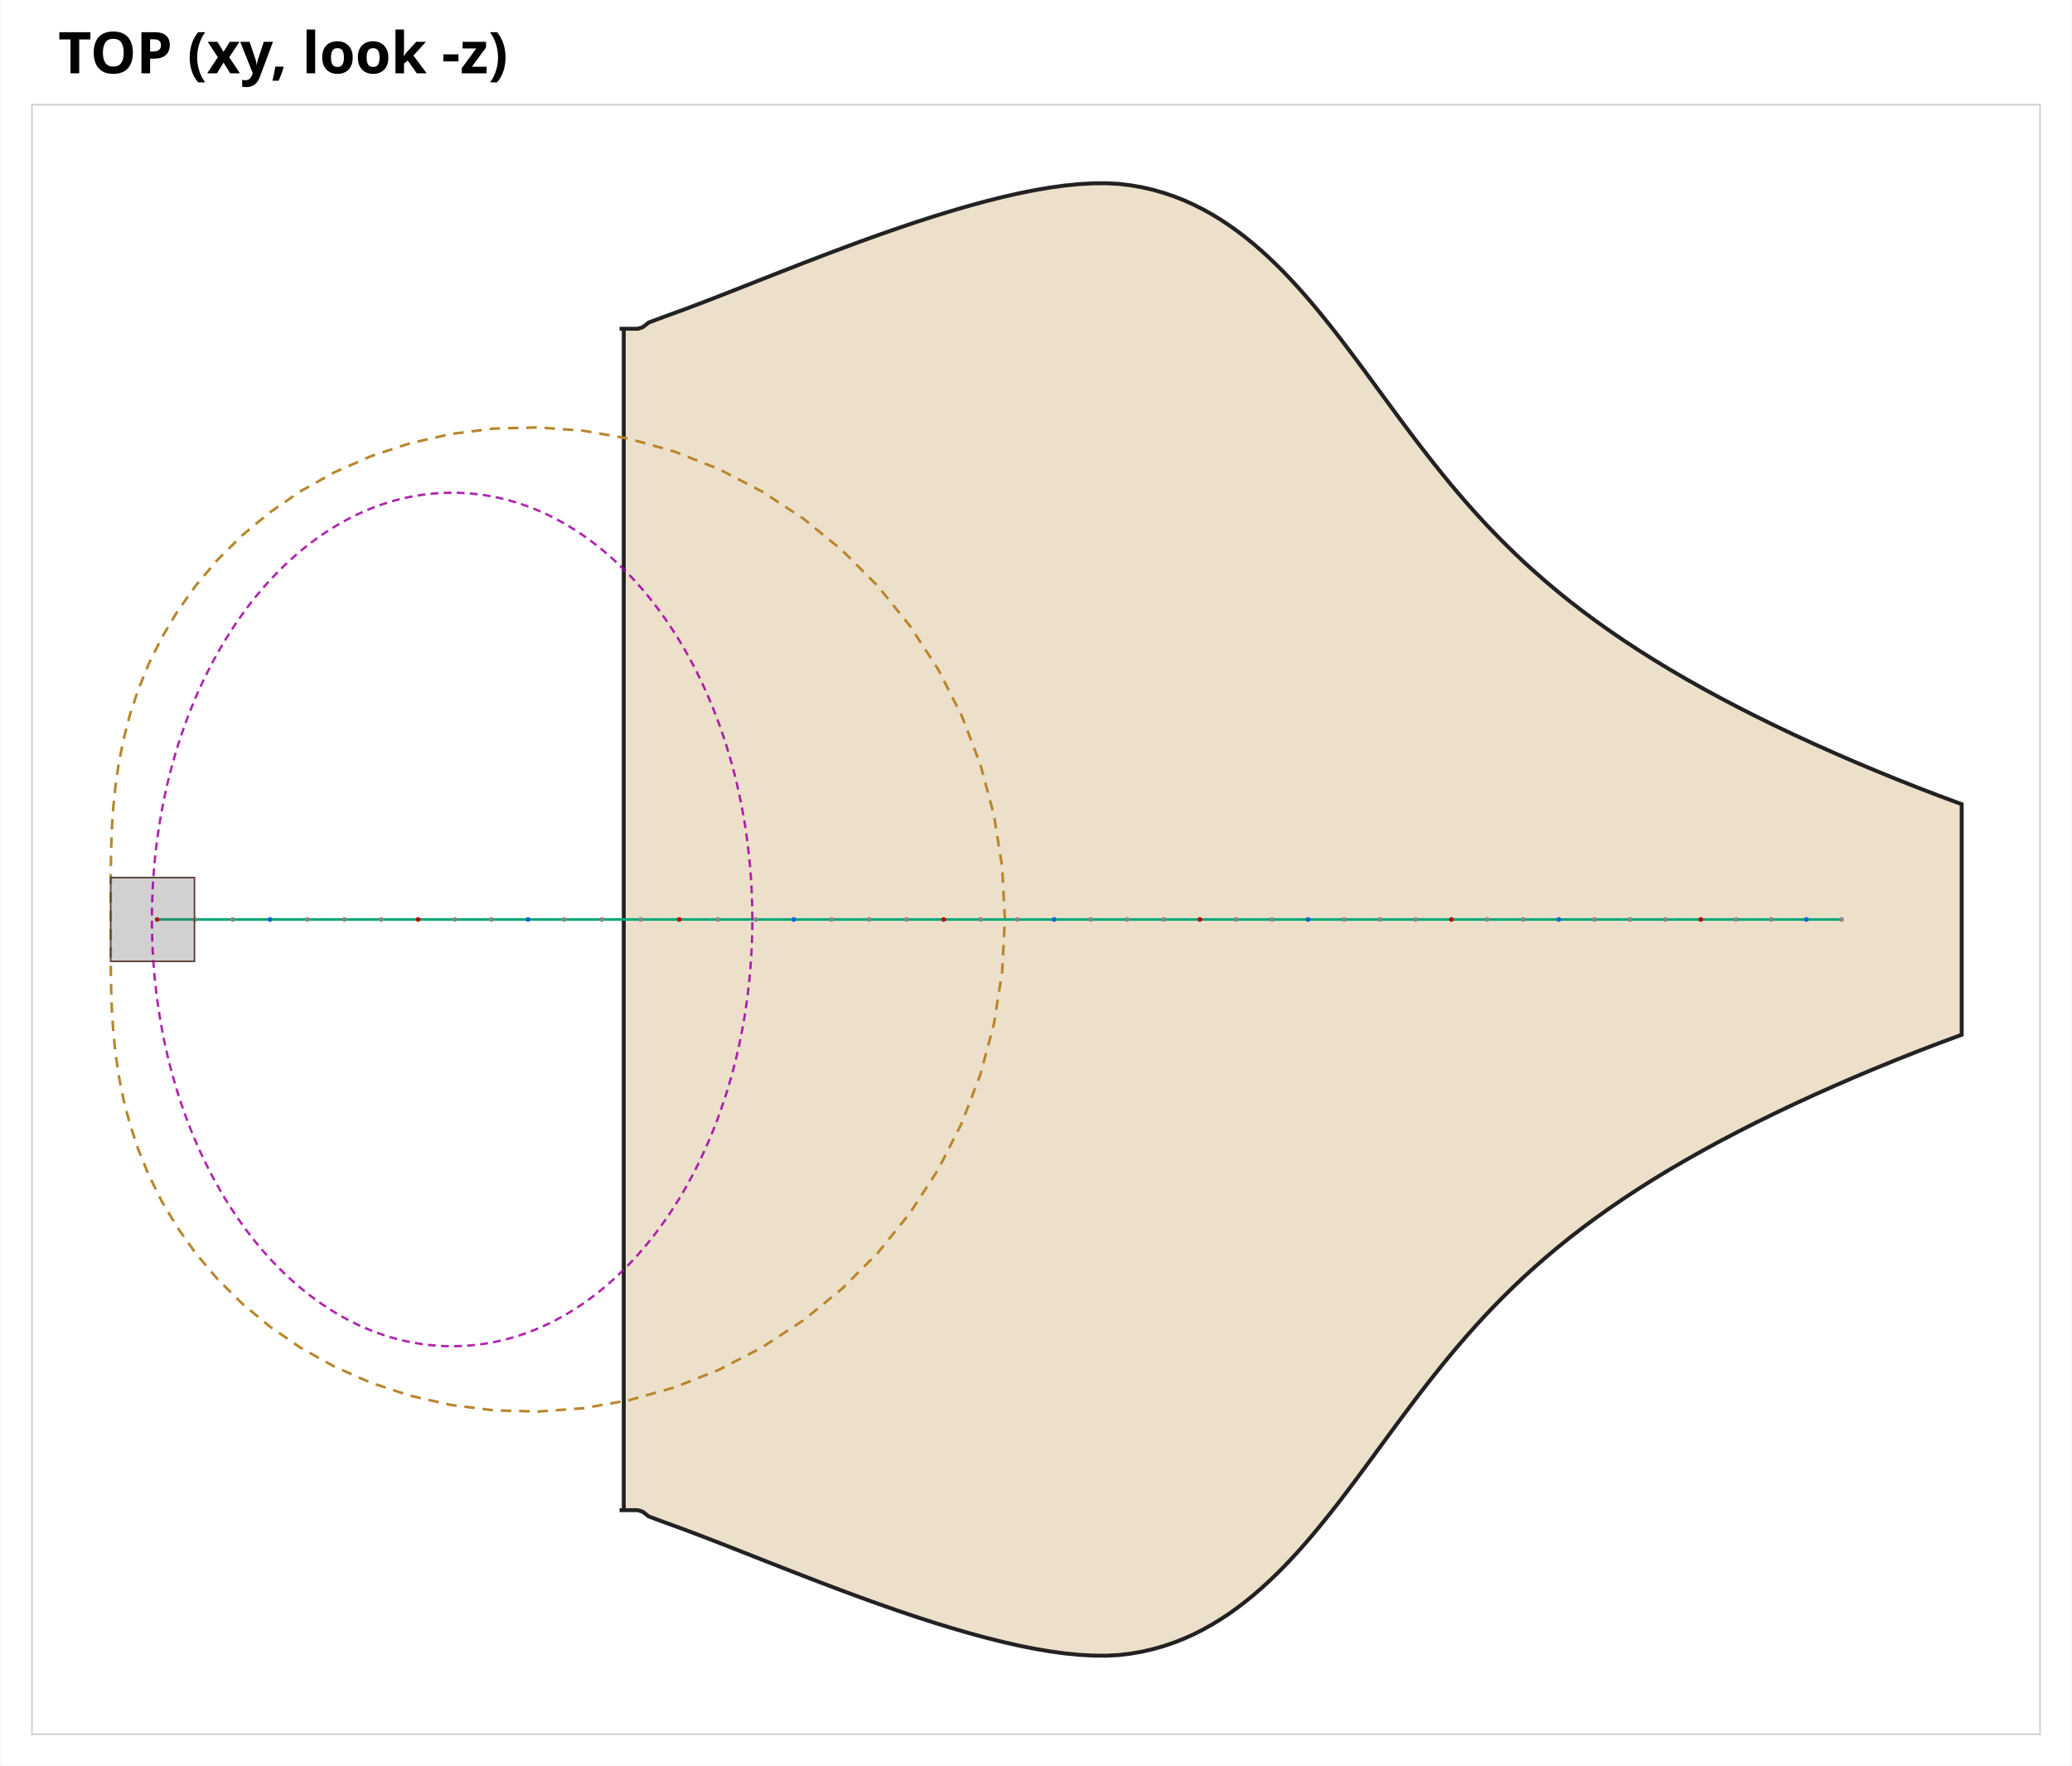
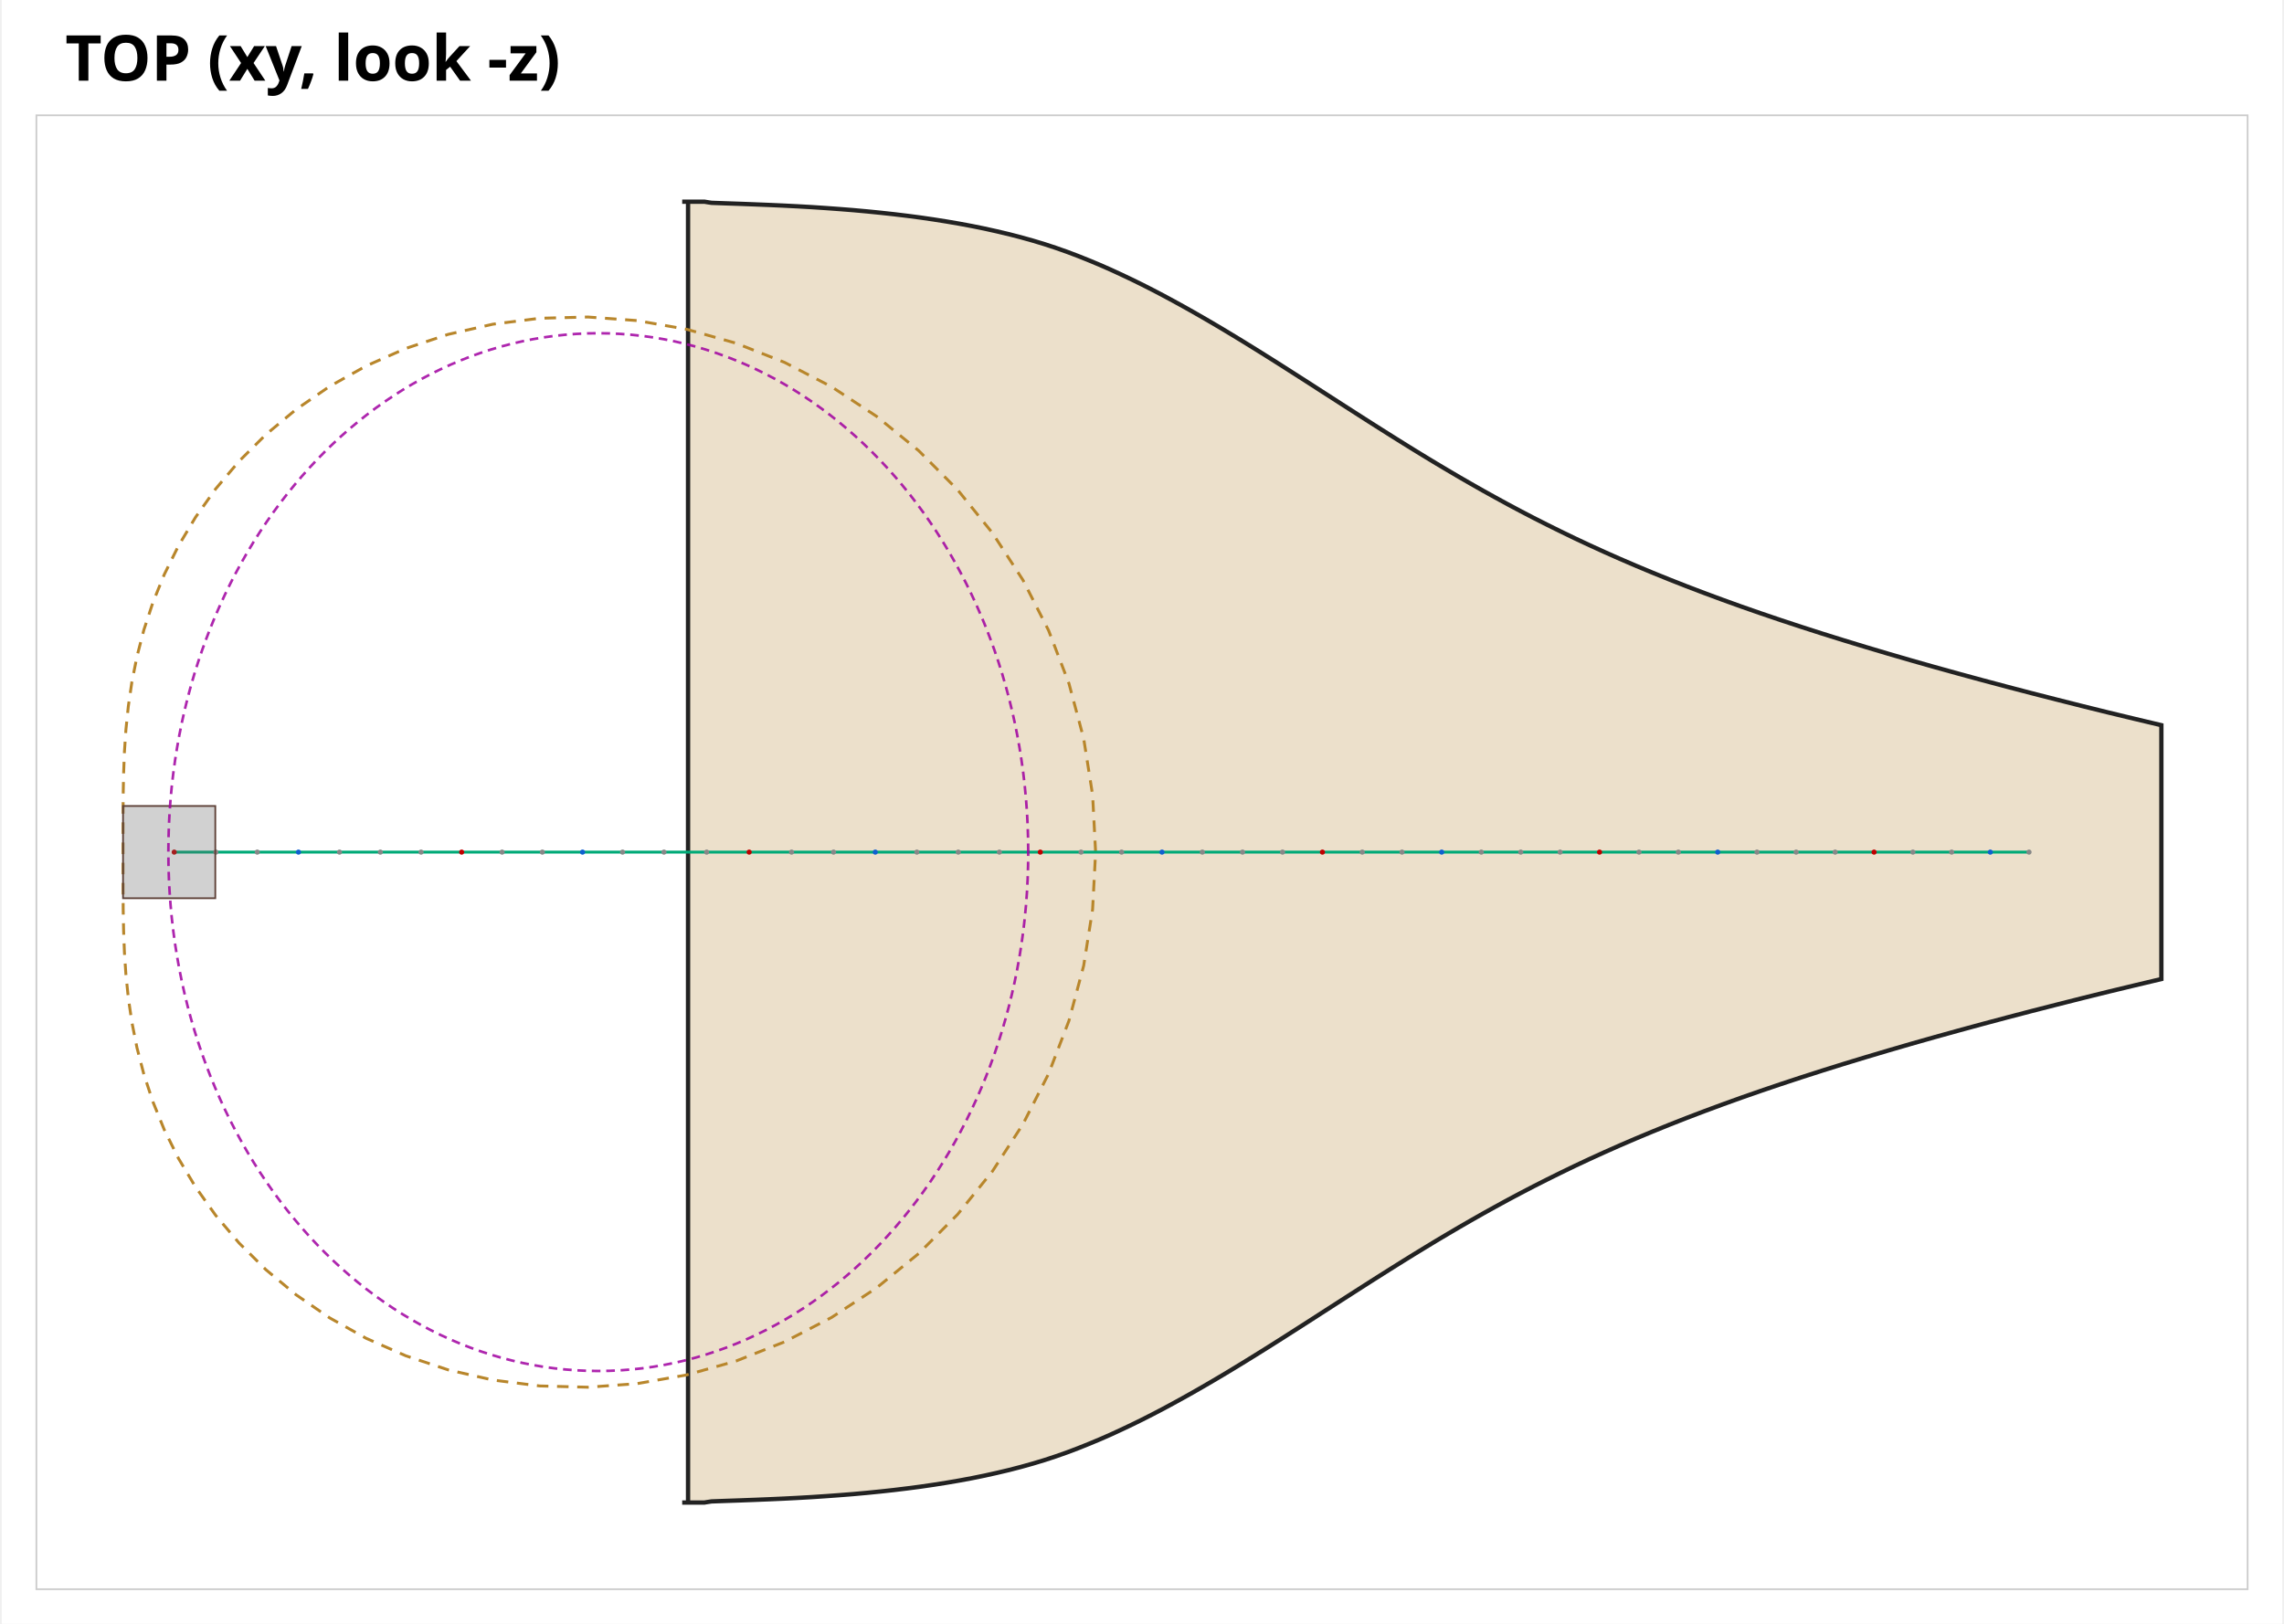
- <svg xmlns="http://www.w3.org/2000/svg" viewBox="-59.8 -351.2 790.9 674.4" width="900" height="767" font-family="sans-serif" font-size="12">
-   <rect x="-59.8" y="-351.2" width="790.9" height="674.4" fill="#fff" />
-   <rect x="-47.8" y="-311.2" width="766.9" height="622.4" fill="none" stroke="#ccc" stroke-width="0.6" />
-   <text x="-37.8" y="-323.2" font-family="sans-serif" font-size="22" font-weight="bold" fill="#000">TOP (xy, look -z)</text>
+ <svg xmlns="http://www.w3.org/2000/svg" viewBox="-59.8 -295.6 790.9 563.3" width="900" height="640" font-family="sans-serif" font-size="12">
+   <rect x="-59.8" y="-295.6" width="790.9" height="563.3" fill="#fff" />
+   <rect x="-47.8" y="-255.6" width="766.9" height="511.3" fill="none" stroke="#ccc" stroke-width="0.6" />
+   <text x="-37.8" y="-267.6" font-family="sans-serif" font-size="22" font-weight="bold" fill="#000">TOP (xy, look -z)</text>
  <g transform="scale(1,-1)">
-     <path d="M 178.21 225.63 L 177.77 225.63 L 177.31 225.63 L 176.94 225.63 L 176.69 225.63 L 176.59 225.63 L 176.63 225.63 L 176.85 225.63 L 177.25 225.63 L 177.83 225.63 L 178.62 225.63 L 179.61 225.63 L 180.79 225.63 L 182.14 225.63 L 183.58 225.63 L 185.41 226.20 L 187.75 228.02 L 194.03 230.36 L 201.30 233.00 L 208.72 235.81 L 216.22 238.72 L 223.76 241.68 L 231.30 244.66 L 238.82 247.61 L 246.31 250.53 L 253.74 253.39 L 261.11 256.18 L 268.40 258.88 L 275.61 261.48 L 282.72 263.96 L 289.72 266.32 L 296.61 268.55 L 303.38 270.64 L 310.02 272.57 L 316.52 274.34 L 322.87 275.93 L 329.06 277.34 L 335.09 278.55 L 340.94 279.55 L 346.61 280.33 L 352.09 280.87 L 357.36 281.17 L 362.40 281.21 L 367.22 280.96 L 371.79 280.42 L 376.18 279.66 L 380.39 278.69 L 384.44 277.53 L 388.36 276.20 L 392.15 274.71 L 395.80 273.06 L 399.35 271.28 L 402.79 269.36 L 406.13 267.33 L 409.38 265.18 L 412.55 262.92 L 415.64 260.55 L 418.65 258.10 L 421.60 255.55 L 424.49 252.92 L 427.32 250.21 L 430.11 247.43 L 432.84 244.57 L 435.54 241.65 L 438.19 238.67 L 440.82 235.62 L 443.41 232.52 L 445.98 229.36 L 448.54 226.16 L 451.08 222.91 L 453.60 219.61 L 456.13 216.27 L 458.65 212.89 L 461.18 209.48 L 463.72 206.03 L 466.27 202.54 L 468.85 199.03 L 471.45 195.49 L 474.08 191.92 L 476.75 188.33 L 479.46 184.72 L 482.22 181.08 L 485.05 177.43 L 487.93 173.76 L 490.89 170.07 L 493.92 166.37 L 497.05 162.65 L 500.27 158.93 L 503.59 155.20 L 507.02 151.46 L 510.58 147.72 L 514.27 143.97 L 518.09 140.22 L 522.06 136.46 L 526.19 132.71 L 530.49 128.96 L 534.95 125.22 L 539.60 121.47 L 544.43 117.74 L 549.45 114.02 L 554.67 110.30 L 560.09 106.60 L 565.71 102.91 L 571.53 99.23 L 577.55 95.57 L 583.77 91.94 L 590.19 88.32 L 596.81 84.72 L 603.61 81.15 L 610.59 77.60 L 617.76 74.08 L 625.09 70.59 L 632.59 67.13 L 640.24 63.71 L 648.04 60.32 L 655.99 56.98 L 664.07 53.67 L 672.28 50.41 L 680.69 47.19 L 689.19 44.03 L 689.19 -44.03 L 680.69 -47.19 L 672.28 -50.41 L 664.07 -53.67 L 655.99 -56.98 L 648.04 -60.32 L 640.24 -63.71 L 632.59 -67.13 L 625.09 -70.59 L 617.76 -74.08 L 610.59 -77.60 L 603.61 -81.15 L 596.81 -84.72 L 590.19 -88.32 L 583.77 -91.94 L 577.55 -95.57 L 571.53 -99.23 L 565.71 -102.91 L 560.09 -106.60 L 554.67 -110.30 L 549.45 -114.02 L 544.43 -117.74 L 539.60 -121.47 L 534.95 -125.22 L 530.49 -128.96 L 526.19 -132.71 L 522.06 -136.46 L 518.09 -140.22 L 514.27 -143.97 L 510.58 -147.72 L 507.02 -151.46 L 503.59 -155.20 L 500.27 -158.93 L 497.05 -162.65 L 493.92 -166.37 L 490.89 -170.07 L 487.93 -173.76 L 485.05 -177.43 L 482.22 -181.08 L 479.46 -184.72 L 476.75 -188.33 L 474.08 -191.92 L 471.45 -195.49 L 468.85 -199.03 L 466.27 -202.54 L 463.72 -206.03 L 461.18 -209.48 L 458.65 -212.89 L 456.13 -216.27 L 453.60 -219.61 L 451.08 -222.91 L 448.54 -226.16 L 445.98 -229.36 L 443.41 -232.52 L 440.82 -235.62 L 438.19 -238.67 L 435.54 -241.65 L 432.84 -244.57 L 430.11 -247.43 L 427.32 -250.21 L 424.49 -252.92 L 421.60 -255.55 L 418.65 -258.10 L 415.64 -260.55 L 412.55 -262.92 L 409.38 -265.18 L 406.13 -267.33 L 402.79 -269.36 L 399.35 -271.28 L 395.80 -273.06 L 392.15 -274.71 L 388.36 -276.20 L 384.44 -277.53 L 380.39 -278.69 L 376.18 -279.66 L 371.79 -280.42 L 367.22 -280.96 L 362.40 -281.21 L 357.36 -281.17 L 352.09 -280.87 L 346.61 -280.33 L 340.94 -279.55 L 335.09 -278.55 L 329.06 -277.34 L 322.87 -275.93 L 316.52 -274.34 L 310.02 -272.57 L 303.38 -270.64 L 296.61 -268.55 L 289.72 -266.32 L 282.72 -263.96 L 275.61 -261.48 L 268.40 -258.88 L 261.11 -256.18 L 253.74 -253.39 L 246.31 -250.53 L 238.82 -247.61 L 231.30 -244.66 L 223.76 -241.68 L 216.22 -238.72 L 208.72 -235.81 L 201.30 -233.00 L 194.03 -230.36 L 187.75 -228.02 L 185.41 -226.20 L 183.58 -225.63 L 182.14 -225.63 L 180.79 -225.63 L 179.61 -225.63 L 178.62 -225.63 L 177.83 -225.63 L 177.25 -225.63 L 176.85 -225.63 L 176.63 -225.63 L 176.59 -225.63 L 176.69 -225.63 L 176.94 -225.63 L 177.31 -225.63 L 177.77 -225.63 L 178.21 -225.63 L 178.21 225.63" fill="#e4d4b5" fill-opacity="0.7" stroke="#222" stroke-width="1.5" />
-     <path d="M 323.77 0.00 L 322.72 20.08 L 319.58 39.91 L 314.40 59.25 L 307.26 77.86 L 298.27 95.54 L 287.56 112.06 L 275.30 127.26 L 261.66 140.97 L 246.85 153.07 L 231.07 163.44 L 214.54 172.02 L 197.50 178.75 L 180.16 183.64 L 162.75 186.69 L 145.48 187.95 L 128.55 187.50 L 112.14 185.43 L 96.43 181.85 L 81.55 176.92 L 67.63 170.76 L 54.75 163.56 L 43.00 155.47 L 32.42 146.66 L 23.01 137.31 L 14.78 127.58 L 7.70 117.61 L 1.71 107.56 L -3.25 97.55 L -7.26 87.68 L -10.43 78.06 L -12.85 68.74 L -14.64 59.77 L -15.90 51.19 L -16.74 42.99 L -17.26 35.16 L -17.55 27.68 L -17.69 20.48 L -17.74 13.52 L -17.75 6.72 L -17.75 0.00 L -17.75 -6.72 L -17.74 -13.52 L -17.69 -20.48 L -17.55 -27.68 L -17.26 -35.16 L -16.74 -42.99 L -15.90 -51.19 L -14.64 -59.77 L -12.85 -68.74 L -10.43 -78.06 L -7.26 -87.68 L -3.25 -97.55 L 1.71 -107.56 L 7.70 -117.61 L 14.78 -127.58 L 23.01 -137.31 L 32.42 -146.66 L 43.00 -155.47 L 54.75 -163.56 L 67.63 -170.76 L 81.55 -176.92 L 96.43 -181.85 L 112.14 -185.43 L 128.55 -187.50 L 145.48 -187.95 L 162.75 -186.69 L 180.16 -183.64 L 197.50 -178.75 L 214.54 -172.02 L 231.07 -163.44 L 246.85 -153.07 L 261.66 -140.97 L 275.30 -127.26 L 287.56 -112.06 L 298.27 -95.54 L 307.26 -77.86 L 314.40 -59.25 L 319.58 -39.91 L 322.72 -20.08 L 323.77 0.00" fill="none" stroke="#b8862b" stroke-width="1.0" stroke-dasharray="4,3" />
+     <path d="M 178.21 225.63 L 177.70 225.63 L 177.17 225.63 L 176.73 225.63 L 176.41 225.63 L 176.22 225.63 L 176.18 225.63 L 176.30 225.63 L 176.60 225.63 L 177.08 225.63 L 177.75 225.63 L 178.63 225.63 L 179.72 225.63 L 181.00 225.63 L 182.43 225.63 L 183.91 225.63 L 185.05 225.44 L 186.36 225.24 L 191.36 225.06 L 196.35 224.89 L 201.34 224.70 L 206.30 224.50 L 211.24 224.28 L 216.16 224.03 L 221.04 223.75 L 225.89 223.43 L 230.71 223.08 L 235.50 222.70 L 240.24 222.27 L 244.95 221.80 L 249.62 221.29 L 254.24 220.73 L 258.82 220.13 L 263.36 219.47 L 267.85 218.76 L 272.29 218.00 L 276.68 217.18 L 281.02 216.30 L 285.30 215.35 L 289.53 214.35 L 293.70 213.27 L 297.81 212.12 L 301.85 210.90 L 305.83 209.59 L 309.74 208.21 L 313.59 206.75 L 317.38 205.23 L 321.13 203.66 L 324.84 202.03 L 328.50 200.34 L 332.13 198.62 L 335.73 196.85 L 339.29 195.04 L 342.83 193.19 L 346.34 191.30 L 349.83 189.38 L 353.31 187.43 L 356.76 185.45 L 360.20 183.45 L 363.63 181.42 L 367.05 179.36 L 370.47 177.28 L 373.87 175.18 L 377.28 173.06 L 380.69 170.92 L 384.10 168.76 L 387.51 166.58 L 390.94 164.39 L 394.37 162.19 L 397.82 159.96 L 401.29 157.73 L 404.78 155.48 L 408.30 153.22 L 411.84 150.95 L 415.41 148.67 L 419.02 146.38 L 422.67 144.08 L 426.36 141.77 L 430.10 139.45 L 433.90 137.13 L 437.76 134.79 L 441.68 132.46 L 445.67 130.11 L 449.73 127.77 L 453.88 125.41 L 458.12 123.06 L 462.45 120.69 L 466.88 118.33 L 471.43 115.96 L 476.09 113.60 L 480.87 111.23 L 485.79 108.85 L 490.84 106.48 L 496.04 104.11 L 501.38 101.74 L 506.89 99.37 L 512.56 97.00 L 518.40 94.63 L 524.42 92.26 L 530.61 89.90 L 536.98 87.54 L 543.53 85.18 L 550.27 82.83 L 557.19 80.48 L 564.29 78.14 L 571.57 75.80 L 579.02 73.47 L 586.64 71.15 L 594.43 68.83 L 602.37 66.52 L 610.47 64.22 L 618.72 61.93 L 627.10 59.65 L 635.61 57.38 L 644.25 55.12 L 653.01 52.88 L 661.87 50.64 L 670.84 48.42 L 679.98 46.22 L 689.19 44.03 L 689.19 -44.03 L 679.98 -46.22 L 670.84 -48.42 L 661.87 -50.64 L 653.01 -52.88 L 644.25 -55.12 L 635.61 -57.38 L 627.10 -59.65 L 618.72 -61.93 L 610.47 -64.22 L 602.37 -66.52 L 594.43 -68.83 L 586.64 -71.15 L 579.02 -73.47 L 571.57 -75.80 L 564.29 -78.14 L 557.19 -80.48 L 550.27 -82.83 L 543.53 -85.18 L 536.98 -87.54 L 530.61 -89.90 L 524.42 -92.26 L 518.40 -94.63 L 512.56 -97.00 L 506.89 -99.37 L 501.38 -101.74 L 496.04 -104.11 L 490.84 -106.48 L 485.79 -108.85 L 480.87 -111.23 L 476.09 -113.60 L 471.43 -115.96 L 466.88 -118.33 L 462.45 -120.69 L 458.12 -123.06 L 453.88 -125.41 L 449.73 -127.77 L 445.67 -130.11 L 441.68 -132.46 L 437.76 -134.79 L 433.90 -137.13 L 430.10 -139.45 L 426.36 -141.77 L 422.67 -144.08 L 419.02 -146.38 L 415.41 -148.67 L 411.84 -150.95 L 408.30 -153.22 L 404.78 -155.48 L 401.29 -157.73 L 397.82 -159.96 L 394.37 -162.19 L 390.94 -164.39 L 387.51 -166.58 L 384.10 -168.76 L 380.69 -170.92 L 377.28 -173.06 L 373.87 -175.18 L 370.47 -177.28 L 367.05 -179.36 L 363.63 -181.42 L 360.20 -183.45 L 356.76 -185.45 L 353.31 -187.43 L 349.83 -189.38 L 346.34 -191.30 L 342.83 -193.19 L 339.29 -195.04 L 335.73 -196.85 L 332.13 -198.62 L 328.50 -200.34 L 324.84 -202.03 L 321.13 -203.66 L 317.38 -205.23 L 313.59 -206.75 L 309.74 -208.21 L 305.83 -209.59 L 301.85 -210.90 L 297.81 -212.12 L 293.70 -213.27 L 289.53 -214.35 L 285.30 -215.35 L 281.02 -216.30 L 276.68 -217.18 L 272.29 -218.00 L 267.85 -218.76 L 263.36 -219.47 L 258.82 -220.13 L 254.24 -220.73 L 249.62 -221.29 L 244.95 -221.80 L 240.24 -222.27 L 235.50 -222.70 L 230.71 -223.08 L 225.89 -223.43 L 221.04 -223.75 L 216.16 -224.03 L 211.24 -224.28 L 206.30 -224.50 L 201.34 -224.70 L 196.35 -224.89 L 191.36 -225.06 L 186.36 -225.24 L 185.05 -225.44 L 183.91 -225.63 L 182.43 -225.63 L 181.00 -225.63 L 179.72 -225.63 L 178.63 -225.63 L 177.75 -225.63 L 177.08 -225.63 L 176.60 -225.63 L 176.30 -225.63 L 176.18 -225.63 L 176.22 -225.63 L 176.41 -225.63 L 176.73 -225.63 L 177.17 -225.63 L 177.70 -225.63 L 178.21 -225.63 L 178.21 225.63" fill="#e4d4b5" fill-opacity="0.7" stroke="#222" stroke-width="1.5" />
+     <path d="M 319.56 0.00 L 318.52 19.83 L 315.42 39.41 L 310.31 58.51 L 303.25 76.90 L 294.37 94.36 L 283.80 110.68 L 271.69 125.69 L 258.22 139.24 L 243.58 151.18 L 228.00 161.42 L 211.68 169.89 L 194.84 176.55 L 177.72 181.37 L 160.52 184.39 L 143.47 185.63 L 126.75 185.19 L 110.54 183.14 L 95.02 179.61 L 80.33 174.73 L 66.57 168.66 L 53.86 161.54 L 42.25 153.55 L 31.80 144.86 L 22.51 135.62 L 14.38 126.01 L 7.39 116.16 L 1.47 106.24 L -3.43 96.35 L -7.39 86.60 L -10.52 77.09 L -12.91 67.89 L -14.68 59.03 L -15.92 50.55 L -16.75 42.46 L -17.27 34.73 L -17.55 27.33 L -17.69 20.23 L -17.74 13.35 L -17.75 6.64 L -17.75 0.00 L -17.75 -6.64 L -17.74 -13.35 L -17.69 -20.23 L -17.55 -27.33 L -17.27 -34.73 L -16.75 -42.46 L -15.92 -50.55 L -14.68 -59.03 L -12.91 -67.89 L -10.52 -77.09 L -7.39 -86.60 L -3.43 -96.35 L 1.47 -106.24 L 7.39 -116.16 L 14.38 -126.01 L 22.51 -135.62 L 31.80 -144.86 L 42.25 -153.55 L 53.86 -161.54 L 66.57 -168.66 L 80.33 -174.73 L 95.02 -179.61 L 110.54 -183.14 L 126.75 -185.19 L 143.47 -185.63 L 160.52 -184.39 L 177.72 -181.37 L 194.84 -176.55 L 211.68 -169.89 L 228.00 -161.42 L 243.58 -151.18 L 258.22 -139.24 L 271.69 -125.69 L 283.80 -110.68 L 294.37 -94.36 L 303.25 -76.90 L 310.31 -58.51 L 315.42 -39.41 L 318.52 -19.83 L 319.56 0.00" fill="none" stroke="#b8862b" stroke-width="1.0" stroke-dasharray="4,3" />
    <line x1="0.00" y1="0" x2="643.29" y2="0" stroke="#0a7" stroke-width="1.0" />
    <circle cx="0.00" cy="0" r="0.9" fill="#c00000" />
    <circle cx="14.45" cy="0" r="0.9" fill="#888" />
    <circle cx="28.81" cy="0" r="0.9" fill="#888" />
    <circle cx="43.10" cy="0" r="0.9" fill="#1060d0" />
    <circle cx="57.33" cy="0" r="0.9" fill="#888" />
    <circle cx="71.50" cy="0" r="0.9" fill="#888" />
    <circle cx="85.62" cy="0" r="0.9" fill="#888" />
    <circle cx="99.69" cy="0" r="0.9" fill="#c00000" />
    <circle cx="113.72" cy="0" r="0.9" fill="#888" />
    <circle cx="127.69" cy="0" r="0.9" fill="#888" />
    <circle cx="141.62" cy="0" r="0.9" fill="#1060d0" />
    <circle cx="155.50" cy="0" r="0.9" fill="#888" />
    <circle cx="169.86" cy="0" r="0.9" fill="#888" />
    <circle cx="184.66" cy="0" r="0.9" fill="#888" />
    <circle cx="199.41" cy="0" r="0.9" fill="#c00000" />
    <circle cx="214.11" cy="0" r="0.9" fill="#888" />
    <circle cx="228.67" cy="0" r="0.9" fill="#888" />
    <circle cx="243.14" cy="0" r="0.9" fill="#1060d0" />
    <circle cx="257.57" cy="0" r="0.9" fill="#888" />
    <circle cx="271.93" cy="0" r="0.9" fill="#888" />
    <circle cx="286.19" cy="0" r="0.9" fill="#888" />
    <circle cx="300.38" cy="0" r="0.9" fill="#c00000" />
    <circle cx="314.52" cy="0" r="0.9" fill="#888" />
    <circle cx="328.57" cy="0" r="0.9" fill="#888" />
    <circle cx="342.59" cy="0" r="0.9" fill="#1060d0" />
    <circle cx="356.58" cy="0" r="0.9" fill="#888" />
    <circle cx="370.52" cy="0" r="0.9" fill="#888" />
    <circle cx="384.40" cy="0" r="0.9" fill="#888" />
    <circle cx="398.23" cy="0" r="0.9" fill="#c00000" />
    <circle cx="412.04" cy="0" r="0.9" fill="#888" />
    <circle cx="425.83" cy="0" r="0.9" fill="#888" />
    <circle cx="439.59" cy="0" r="0.9" fill="#1060d0" />
    <circle cx="453.33" cy="0" r="0.9" fill="#888" />
    <circle cx="467.01" cy="0" r="0.9" fill="#888" />
    <circle cx="480.66" cy="0" r="0.9" fill="#888" />
    <circle cx="494.34" cy="0" r="0.9" fill="#c00000" />
    <circle cx="508.02" cy="0" r="0.9" fill="#888" />
    <circle cx="521.67" cy="0" r="0.9" fill="#888" />
    <circle cx="535.32" cy="0" r="0.9" fill="#1060d0" />
    <circle cx="548.94" cy="0" r="0.9" fill="#888" />
    <circle cx="562.52" cy="0" r="0.9" fill="#888" />
    <circle cx="576.05" cy="0" r="0.9" fill="#888" />
    <circle cx="589.55" cy="0" r="0.9" fill="#c00000" />
    <circle cx="603.01" cy="0" r="0.9" fill="#888" />
    <circle cx="616.45" cy="0" r="0.9" fill="#888" />
    <circle cx="629.87" cy="0" r="0.9" fill="#1060d0" />
    <circle cx="643.29" cy="0" r="0.9" fill="#888" />
    <rect x="-17.75" y="-16.00" width="32.00" height="32.00" fill="#666" fill-opacity="0.3" stroke="#5d4037" stroke-width="0.6" />
-     <ellipse cx="112.66" cy="0" rx="114.66" ry="163.00" fill="none" stroke="#a000a0" stroke-width="0.9" stroke-dasharray="3,2" opacity="0.85" />
+     <ellipse cx="147.08" cy="0" rx="149.11" ry="180.00" fill="none" stroke="#a000a0" stroke-width="0.9" stroke-dasharray="3,2" opacity="0.85" />
  </g>
</svg>
